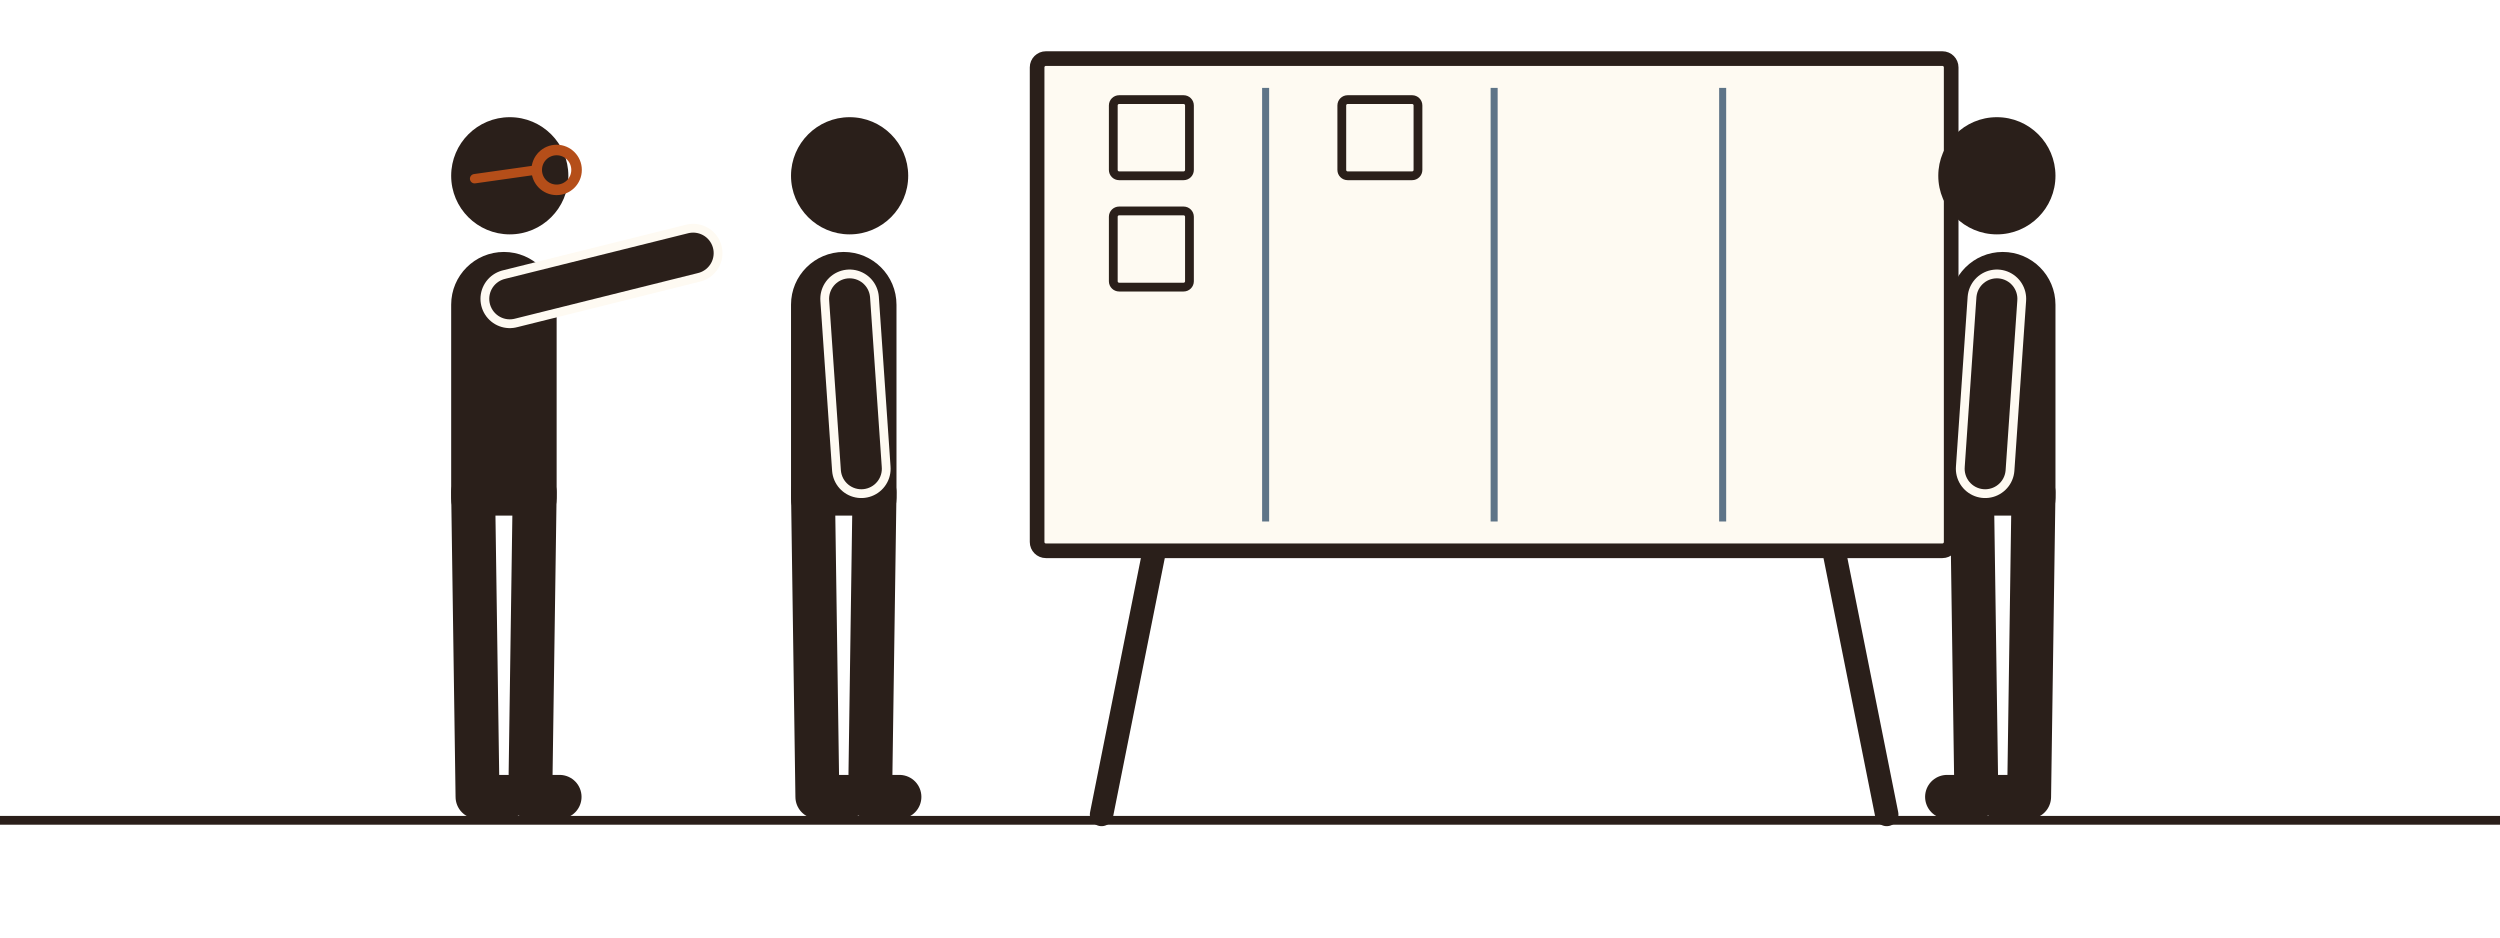
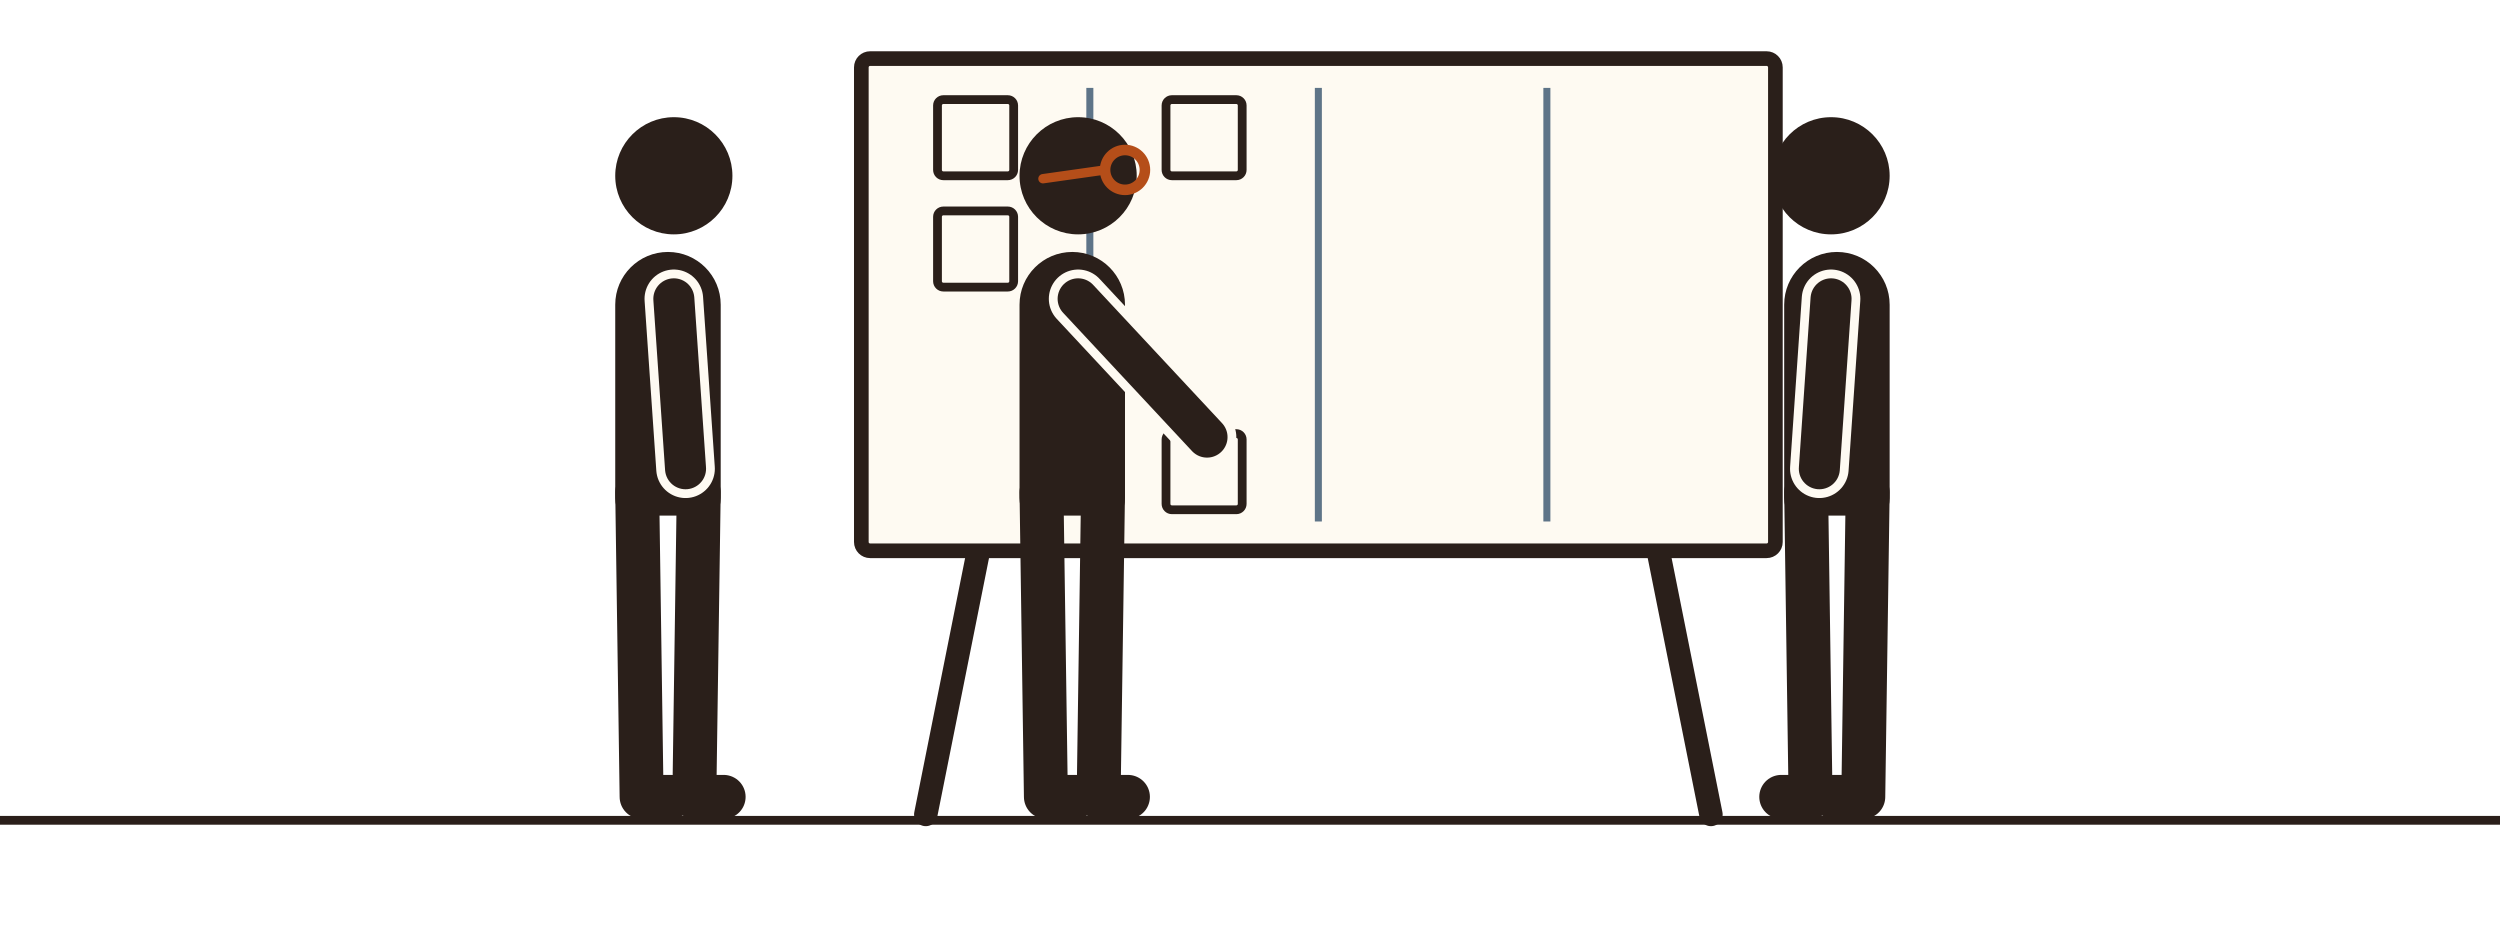
<svg xmlns="http://www.w3.org/2000/svg" viewBox="0 -140 426.667 160" width="426.667" height="160">
  <style>.fe{fill:#2A1F1A}.se{stroke:#2A1F1A}.fi{fill:#FEFAF2}.si{stroke:#FEFAF2}.sa{stroke:#5E7488}.so{stroke:#B54E19}.fa{fill:#F2A33A}.fd{fill:#D9D4CC}.fs{fill:#5E7488}</style>
  <line class="se" x1="0" y1="0" x2="426.667" y2="0" stroke-width="1.5" />
  <g class="board">
-     <line class="se" x1="197" y1="-46" x2="188" y2="-1" stroke-width="4" stroke-linecap="round" />
-     <line class="se" x1="313" y1="-46" x2="322" y2="-1" stroke-width="4" stroke-linecap="round" />
-     <rect class="fi se" x="177" y="-130" width="156" height="84" rx="1.5" stroke-width="2.5" />
-     <line class="sa" x1="216" y1="-125" x2="216" y2="-51" stroke-width="1.2" />
-     <line class="sa" x1="255" y1="-125" x2="255" y2="-51" stroke-width="1.2" />
-     <line class="sa" x1="294" y1="-125" x2="294" y2="-51" stroke-width="1.2" />
+     <line class="se" x1="167" y1="-46" x2="158" y2="-1" stroke-width="4" stroke-linecap="round" />
+     <line class="se" x1="283" y1="-46" x2="292" y2="-1" stroke-width="4" stroke-linecap="round" />
+     <rect class="fi se" x="147" y="-130" width="156" height="84" rx="1.5" stroke-width="2.5" />
+     <line class="sa" x1="186" y1="-125" x2="186" y2="-51" stroke-width="1.2" />
+     <line class="sa" x1="225" y1="-125" x2="225" y2="-51" stroke-width="1.2" />
+     <line class="sa" x1="264" y1="-125" x2="264" y2="-51" stroke-width="1.2" />
  </g>
  <g class="postit c1">
-     <rect class="fi se" x="190" y="-123" width="13" height="13" rx="1" stroke-width="1.5" />
+     <rect class="fi se" x="160" y="-123" width="13" height="13" rx="1" stroke-width="1.5" />
  </g>
  <g class="postit c1">
-     <rect class="fi se" x="190" y="-104" width="13" height="13" rx="1" stroke-width="1.5" />
+     <rect class="fi se" x="160" y="-104" width="13" height="13" rx="1" stroke-width="1.5" />
  </g>
  <g class="postit c2">
-     <rect class="fi se" x="229" y="-123" width="13" height="13" rx="1" stroke-width="1.5" />
+     <rect class="fi se" x="199" y="-123" width="13" height="13" rx="1" stroke-width="1.5" />
  </g>
-   <g transform="translate(86 0)">
-     <g class="j-montre">
-       <polyline class="se" points="-5.25,-56 -4.5,-4 0.5,-4" fill="none" stroke-linecap="round" stroke-linejoin="round" stroke-width="7.5" />
-       <polyline class="se" points="5.25,-56 4.5,-4 9.5,-4" fill="none" stroke-linecap="round" stroke-linejoin="round" stroke-width="7.5" />
-       <polyline class="se" points="0,-89 -2,-58" fill="none" stroke-linecap="round" stroke-linejoin="round" stroke-width="7" />
-       <path class="fe" d="M-9,-88 A9,9 0 0 1 9,-88 L9,-55 Q9,-52 6,-52 L-6,-52 Q-9,-52 -9,-55 Z" />
-       <circle class="fe" cx="1" cy="-110" r="10" />
-       <g class="lunettes">
-         <line class="so" x1="5.6" y1="-111" x2="-5" y2="-109.5" stroke-width="1.6" stroke-linecap="round" />
-         <circle class="so" cx="9" cy="-111" r="3.4" fill="none" stroke-width="1.8" />
-       </g>
-       <polyline class="si" points="1,-89 32.3,-96.8" fill="none" stroke-linecap="round" stroke-linejoin="round" stroke-width="10" />
-       <polyline class="se" points="1,-89 32.3,-96.8" fill="none" stroke-linecap="round" stroke-linejoin="round" stroke-width="7" />
-     </g>
+   <g class="postit c2">
+     <rect class="fi se" x="199" y="-66" width="13" height="13" rx="1" stroke-width="1.5" />
  </g>
-   <g transform="translate(144 0)">
+   <g transform="translate(114 0)">
    <g class="pm-debout">
      <polyline class="se" points="-5.25,-56 -4.5,-4 0.5,-4" fill="none" stroke-linecap="round" stroke-linejoin="round" stroke-width="7.5" />
      <polyline class="se" points="5.25,-56 4.5,-4 9.5,-4" fill="none" stroke-linecap="round" stroke-linejoin="round" stroke-width="7.5" />
      <polyline class="se" points="0,-89 -2,-58" fill="none" stroke-linecap="round" stroke-linejoin="round" stroke-width="7" />
      <path class="fe" d="M-9,-88 A9,9 0 0 1 9,-88 L9,-55 Q9,-52 6,-52 L-6,-52 Q-9,-52 -9,-55 Z" />
      <circle class="fe" cx="1" cy="-110" r="10" />
      <polyline class="si" points="1,-89 3,-60" fill="none" stroke-linecap="round" stroke-linejoin="round" stroke-width="10" />
      <polyline class="se" points="1,-89 3,-60" fill="none" stroke-linecap="round" stroke-linejoin="round" stroke-width="7" />
    </g>
  </g>
-   <g transform="translate(341.8 0)">
+   <g transform="translate(183 0)">
+     <g class="j-colle">
+       <polyline class="se" points="-5.25,-56 -4.5,-4 0.5,-4" fill="none" stroke-linecap="round" stroke-linejoin="round" stroke-width="7.5" />
+       <polyline class="se" points="5.25,-56 4.5,-4 9.5,-4" fill="none" stroke-linecap="round" stroke-linejoin="round" stroke-width="7.5" />
+       <polyline class="se" points="0,-89 -2,-58" fill="none" stroke-linecap="round" stroke-linejoin="round" stroke-width="7" />
+       <path class="fe" d="M-9,-88 A9,9 0 0 1 9,-88 L9,-55 Q9,-52 6,-52 L-6,-52 Q-9,-52 -9,-55 Z" />
+       <circle class="fe" cx="1" cy="-110" r="10" />
+       <g class="lunettes">
+         <line class="so" x1="5.6" y1="-111" x2="-5" y2="-109.5" stroke-width="1.6" stroke-linecap="round" />
+         <circle class="so" cx="9" cy="-111" r="3.4" fill="none" stroke-width="1.8" />
+       </g>
+       <polyline class="si" points="1,-89 23,-65.4" fill="none" stroke-linecap="round" stroke-linejoin="round" stroke-width="10" />
+       <polyline class="se" points="1,-89 23,-65.4" fill="none" stroke-linecap="round" stroke-linejoin="round" stroke-width="7" />
+     </g>
+   </g>
+   <g transform="translate(313.5 0)">
    <g class="d-debout" transform="scale(-1 1)">
      <polyline class="se" points="-5.25,-56 -4.5,-4 0.5,-4" fill="none" stroke-linecap="round" stroke-linejoin="round" stroke-width="7.5" />
      <polyline class="se" points="5.25,-56 4.5,-4 9.5,-4" fill="none" stroke-linecap="round" stroke-linejoin="round" stroke-width="7.5" />
      <polyline class="se" points="0,-89 -2,-58" fill="none" stroke-linecap="round" stroke-linejoin="round" stroke-width="7" />
      <path class="fe" d="M-9,-88 A9,9 0 0 1 9,-88 L9,-55 Q9,-52 6,-52 L-6,-52 Q-9,-52 -9,-55 Z" />
      <circle class="fe" cx="1" cy="-110" r="10" />
      <polyline class="si" points="1,-89 3,-60" fill="none" stroke-linecap="round" stroke-linejoin="round" stroke-width="10" />
      <polyline class="se" points="1,-89 3,-60" fill="none" stroke-linecap="round" stroke-linejoin="round" stroke-width="7" />
    </g>
  </g>
</svg>
